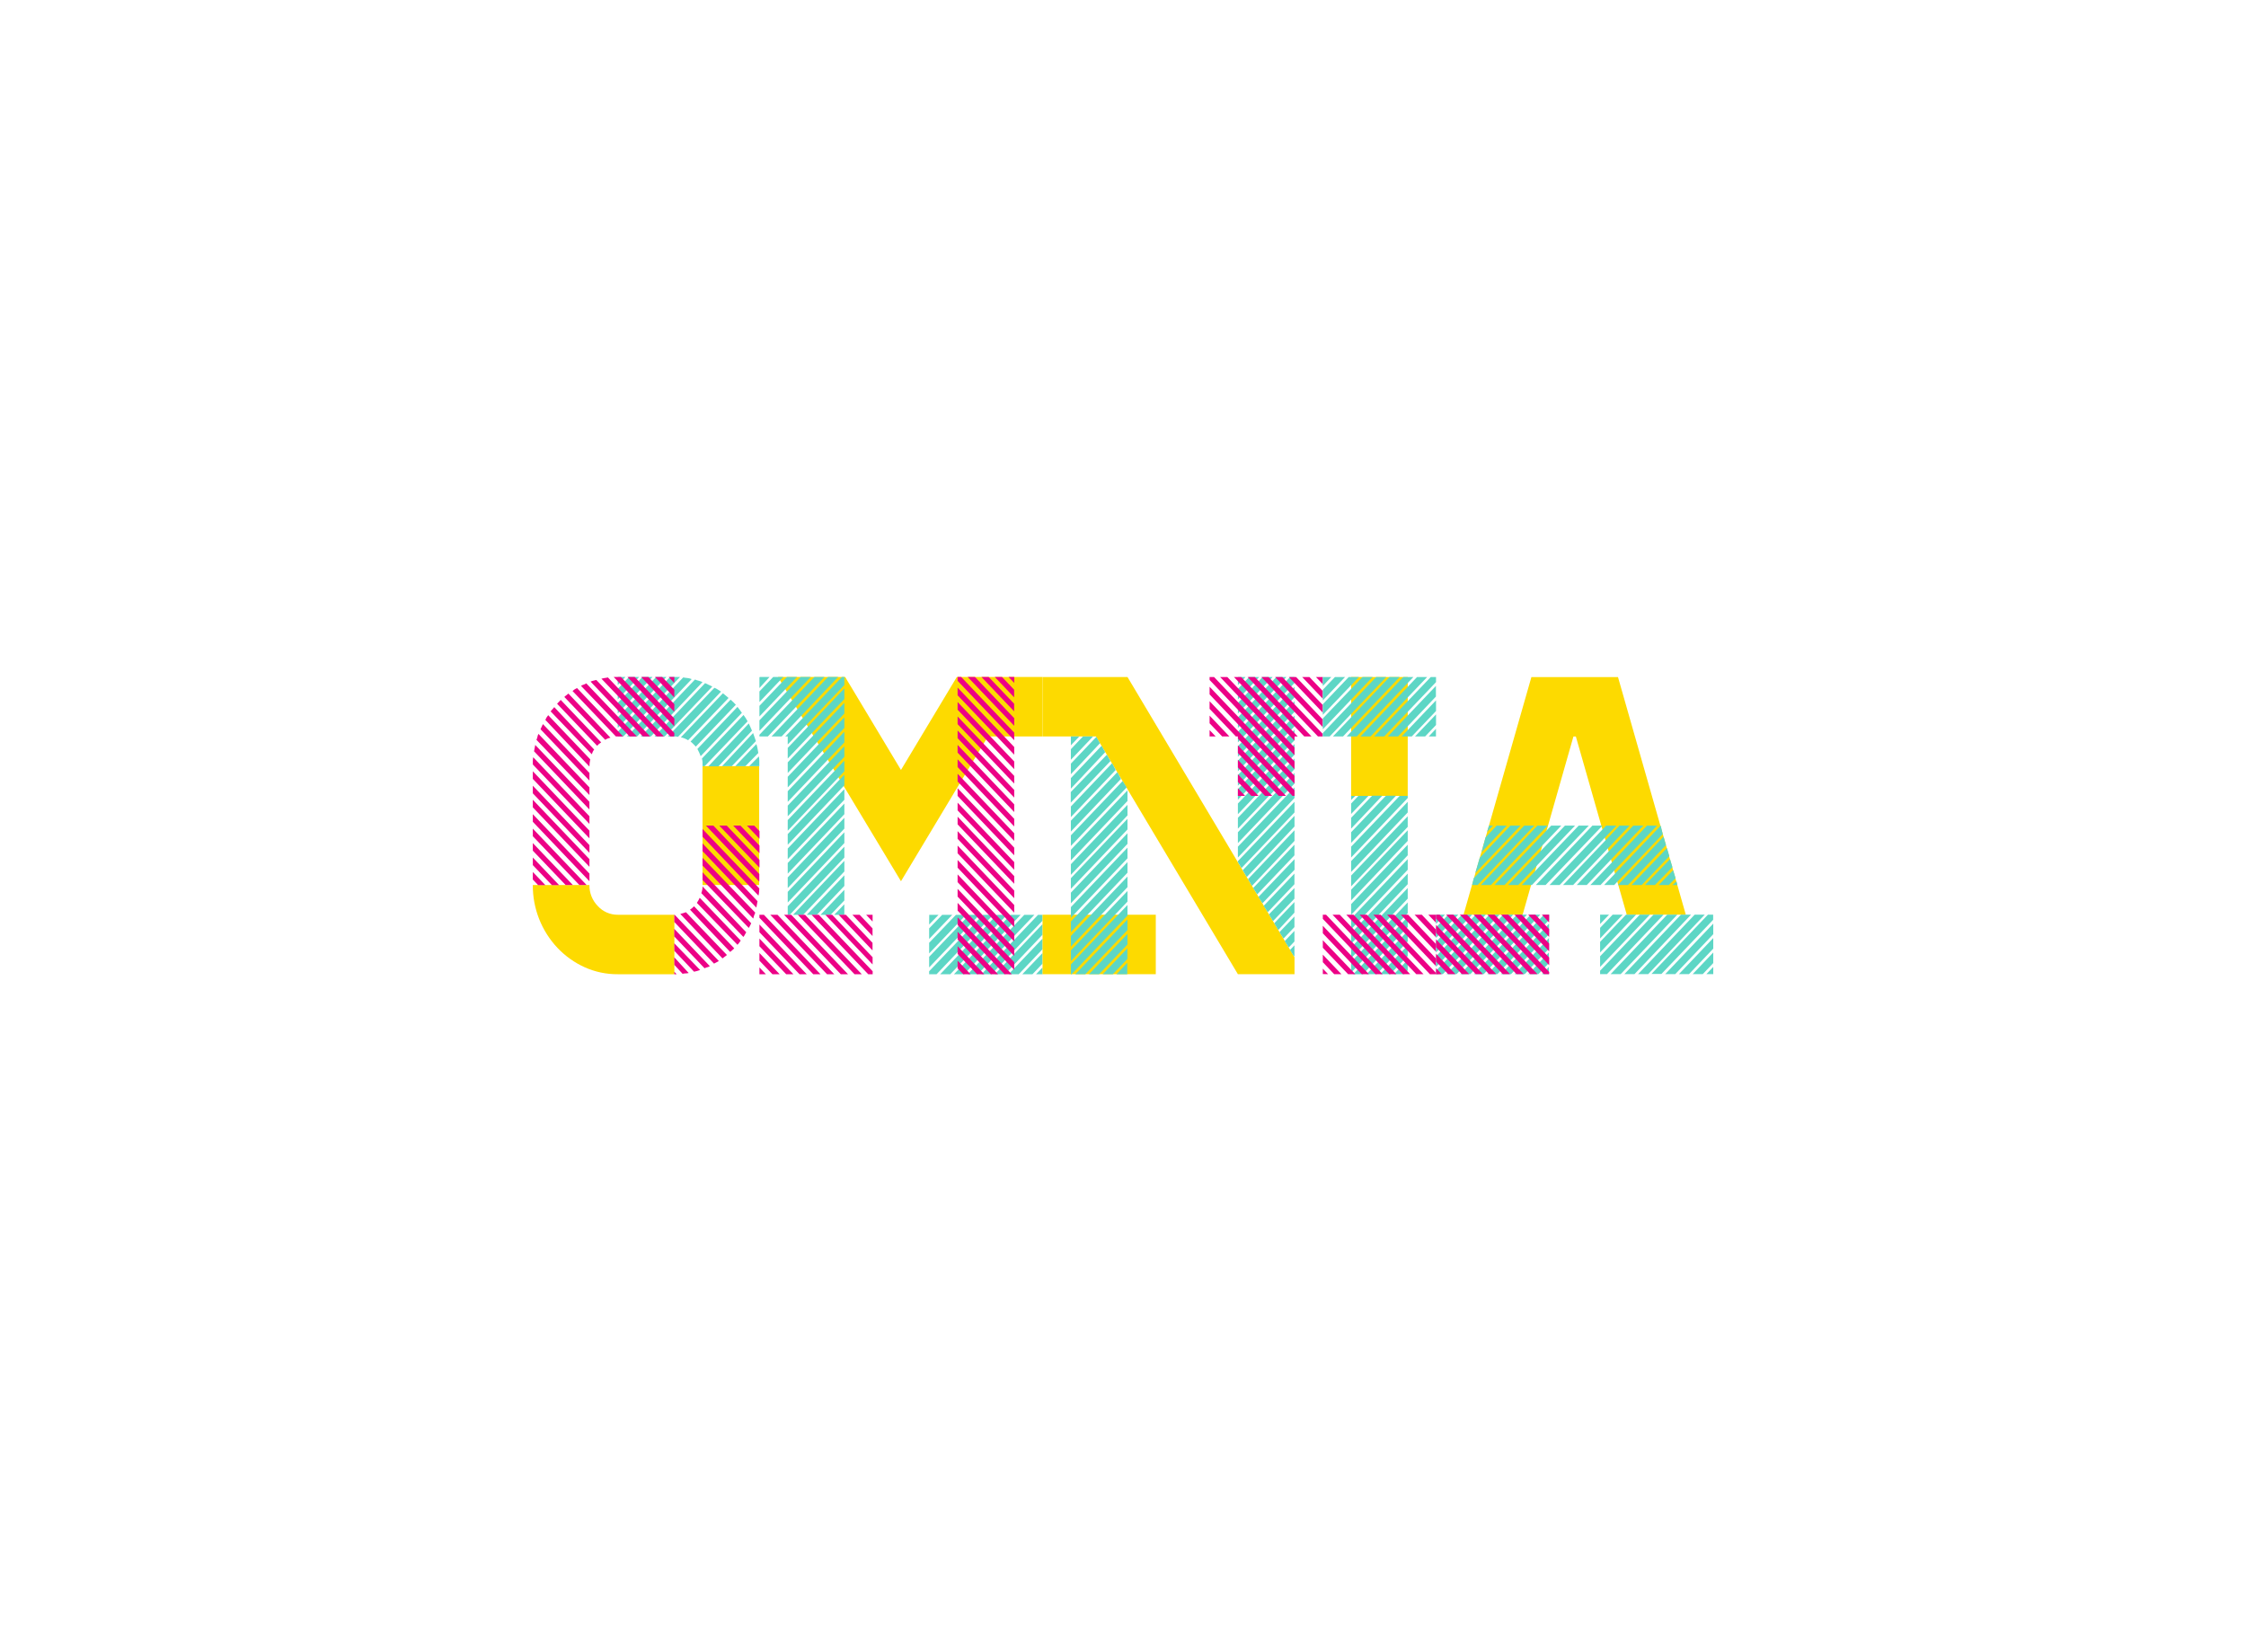
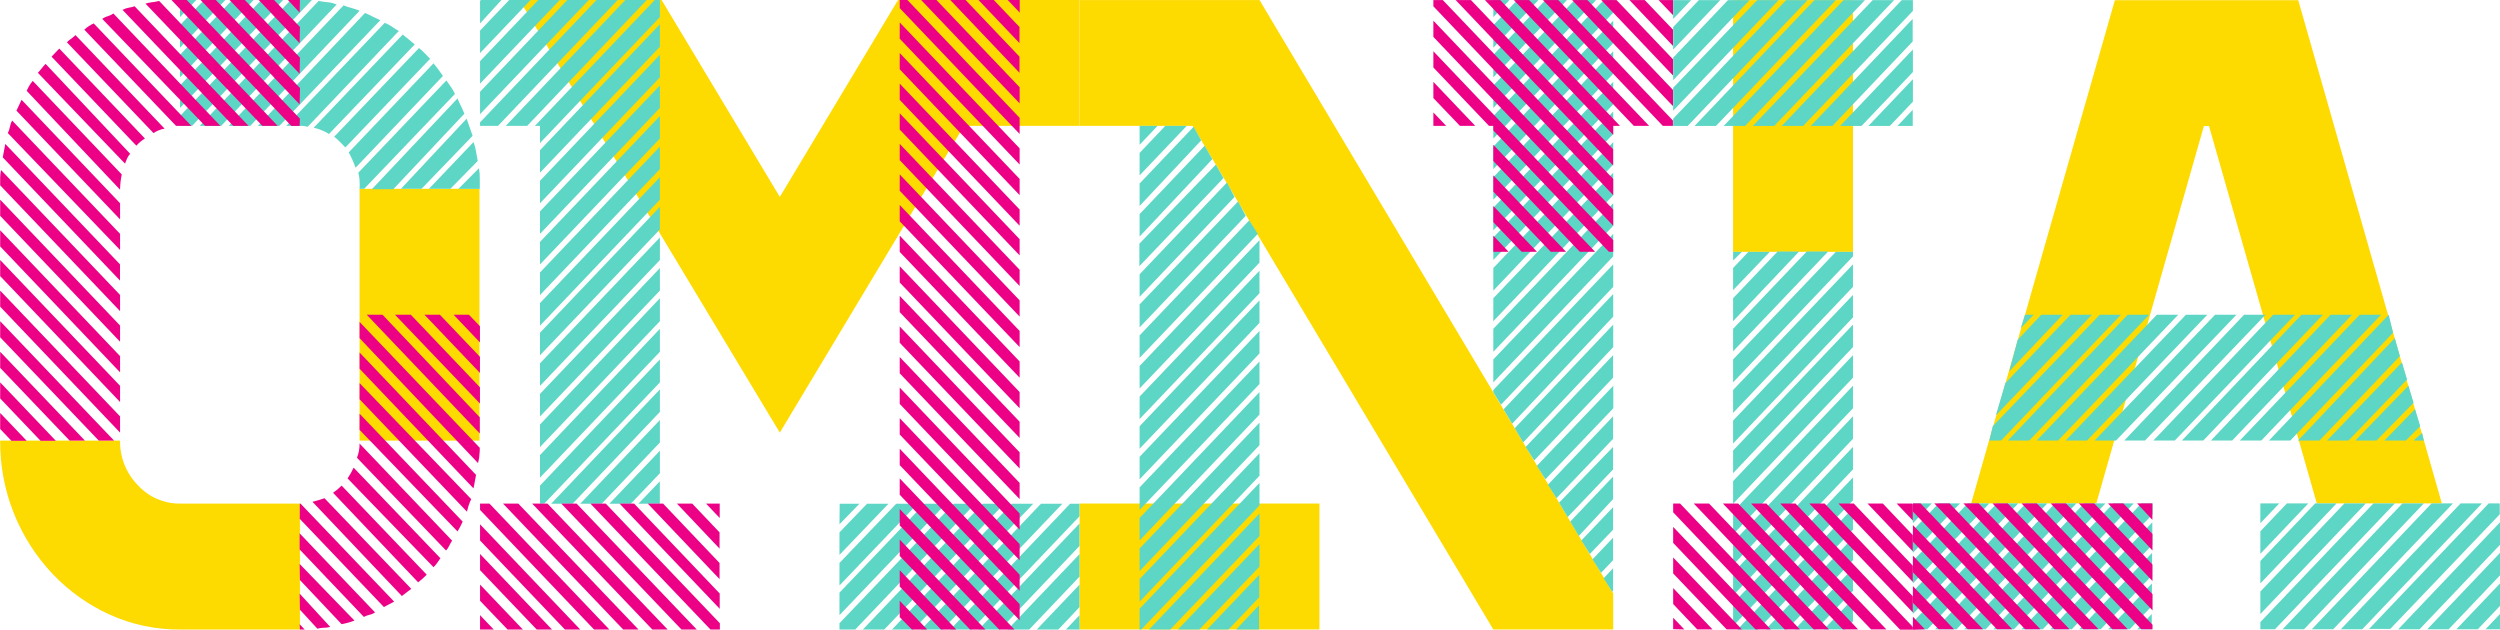
- <svg xmlns="http://www.w3.org/2000/svg" version="1.0" viewBox="0 0 340 250" color-interpolation-filters="sRGB" style="margin:auto">
-   <rect width="100%" height="100%" fill="none" class="background" />
-   <rect width="100%" height="100%" fill="url(#watermark)" class="watermarklayer" />
+ <svg xmlns="http://www.w3.org/2000/svg" version="1.0" viewBox="80.646 102.492 178.708 45" color-interpolation-filters="sRGB" style="margin:auto">
  <g fill="#333" class="iconlettersvg-g iconlettersvg">
    <g class="tp-name">
      <g transform="translate(80.646 102.492)" class="name-imagesvg">
        <path class="image-rect" fill="none" d="M0 0h34.309v45H0z" />
        <svg width="34.309" height="45" class="image-svg-svg primary" style="overflow:visible">
          <svg viewBox="0 0 62.72 82.32">
            <path d="M15.68 57.62A8.08 8.08 0 0 0 18 63.44a7.35 7.35 0 0 0 5.54 2.41H39.2v16.47H23.52a21.9 21.9 0 0 1-9.18-1.94 24 24 0 0 1-7.45-5.29A25.12 25.12 0 0 1 0 57.62zm47-32.93v32.93H47V24.69z" fill="#fdda00" />
            <path d="M40.77 0 25.09 16.46h-1.57v-1.29L38 0h2.8zM37 0 23.52 14.11v-2.94L34.16 0zm-3.85 0-9.63 10.11V7.17L30.35 0zm-3.7 0-5.93 6.23V3.29L26.66 0zm-3.8 0-2.13 2.23V0zm16 .12a9 9 0 0 0 1.18.17 4 4 0 0 1 1.17.3L28.9 16.46h-2.8zm3.26.58a6.4 6.4 0 0 0 1.09.36 7 7 0 0 1 1 .35L32.7 16.46h-2.8zm2.8 1a10 10 0 0 1 1 .47c.3.15.63.31 1 .47l-13.2 13.82h-2.8zm2.58 1.29a4.5 4.5 0 0 1 1 .53 7 7 0 0 0 .84.53L40.21 16.58a3.2 3.2 0 0 0-1-.12h-1.8zm2.35 1.53c.52.39 1 .82 1.57 1.29L43 17.52a6.4 6.4 0 0 0-2-.82zm2.13 1.76a8 8 0 0 1 .78.71c.23.23.45.47.67.7L45.14 19.28l-.68-.7a7 7 0 0 0-.78-.7zm1.9 2q.67.82 1.23 1.65l-11.42 12a14 14 0 0 0-.9-2zm1.68 2.24c.23.31.43.6.62.88a7.5 7.5 0 0 1 .5.88L47.6 24.69H47a8 8 0 0 0 0-1.05c0-.32-.09-.67-.16-1.06zm1.46 2.35a9 9 0 0 0 .45 1 10 10 0 0 1 .44 1l-9.29 9.87h-2.8zM61 15.52c.15.4.28.77.39 1.12s.24.72.39 1.12l-6.68 6.93h-2.69zm.9 3.06a6.3 6.3 0 0 1 .33 1.24c.08.43.15.84.22 1.23l-3.58 3.64h-2.8zm.71 3.42a7.3 7.3 0 0 1 .11 1.29v1.41h-2.8z" fill="#5dd6c5" />
            <path d="M0 24.23v-1a6 6 0 0 1 .11-1l15.57 16.34v2.12zm0 1.88 15.68 16.46v2.12L0 28.22zm0 4 15.68 16.46v2.12L0 32.22zM0 34l15.68 16.45v2.12L0 36.1zm0 4 15.68 16.45v2.12L0 40.1zm0 4 14.9 15.62h-2L0 44.1zm0 4 11.09 11.62h-2L0 48.1zm0 4 7.28 7.64h-2L0 52.1zm0 4 3.47 3.64h-2L0 56.09zm.67-35.18 15 15.75v2.12L.34 20.58zM1 17.4a3 3 0 0 0 .28-.82 2.8 2.8 0 0 1 .28-.82l14.12 14.82v2.11zm1.8-4.35 12.88 13.53v2.11L2.13 14.47zm.67-1.17a5 5 0 0 1 .79-1.3L15.9 22.81a10.6 10.6 0 0 0-.22 1.88v.12zm1.46-2.36c.15-.15.31-.35.5-.58a7 7 0 0 1 .51-.59L17 20.11a2.2 2.2 0 0 0-.39.59 7 7 0 0 0-.28.7zm2.8-3.17 11.2 11.76a5 5 0 0 0-1.12.94L6.72 7.41zm1-.82a3 3 0 0 1 .56-.47 6 6 0 0 0 .56-.47L21.5 16.82a3.8 3.8 0 0 0-1.45.58zM11 3.88a4.9 4.9 0 0 1 1.23-.82L25 16.46h-2zm2.35-1.41a2.1 2.1 0 0 1 .73-.35 2.4 2.4 0 0 0 .72-.36l14 14.7h-2zM16 1.29a2.7 2.7 0 0 1 .86-.29 4 4 0 0 0 .72-.18l14.9 15.64h-2zm3-.82a8 8 0 0 1 .84-.18c.26 0 .58-.09.95-.17l15.5 16.34h-2zm20.16 16h-1.08L22.4 0h2l14.8 15.52zm0-2.82L26.21 0h2l11 11.52zm0-4L30 0h2l7.2 7.53zm0-4L33.82 0h2l3.38 3.53zm0-4L37.63 0h1.57zm.11 64.2 12.25 12.82-1.34.71-11-11.53v-2zm-.11 3.89 9.86 10.34a1.7 1.7 0 0 1-.68.3 3 3 0 0 0-.78.29l-8.4-8.82zm0 4 7.17 7.41a9.3 9.3 0 0 1-1.68.47l-5.45-5.77zm0 3.88 4 4.36a3.2 3.2 0 0 1-.84.11 3.3 3.3 0 0 0-.84.12l-2.28-2.48zm0 4 .67.71h-.63zm1.68-16c.6-.15 1.12-.31 1.57-.47L53.76 77c-.23.16-.43.31-.62.47s-.39.31-.61.47zm2.69-1.18a7 7 0 0 0 1.12-.94l11.13 11.65a12 12 0 0 1-1.12 1zm1.9-1.88a9 9 0 0 0 .79-1.41L57.57 73c-.15.23-.3.45-.45.65a6 6 0 0 1-.45.52zm1.23-2.7A4.9 4.9 0 0 0 47 58l12.1 12.7a6 6 0 0 0-.4.7 2.2 2.2 0 0 1-.39.59zM47 42.1l15.72 16.46a7 7 0 0 1-.06 1c0 .28-.09.61-.17 1L47 44.22zm0 4 15.23 16-.33 1.77L47 48.22zm0 4 14.6 15.17a7 7 0 0 0-.34.82c-.07.24-.15.51-.22.82L47 52.21zm0 4 13.48 14.11a13 13 0 0 1-.67 1.29L47 56.21zm3-12.94 12.72 13.41v2.11L47.94 41.16zm3.7 0 9.07 9.52v2.12L51.63 41.16zm3.8 0 5.27 5.53v2.11l-7.28-7.64zm5.27 1.53v2.12l-3.47-3.65h2z" fill="#ec0186" />
          </svg>
        </svg>
      </g>
      <g transform="translate(114.956 102.492)" class="name-imagesvg">
        <path class="image-rect" fill="none" d="M0 0h42.868v45H0z" />
        <svg width="42.868" height="45" class="image-svg-svg primary" style="overflow:visible">
          <svg viewBox="0 0 78.4 82.32">
            <path d="M78.4 0v16.46H63.28L39.2 56.57 5.15 0h18.59L39.2 25.75 54.66 0z" fill="#fdda00" />
            <path d="M15.23 0H18L2.35 16.46H0V16zm-3.81 0h2.8L0 14.93V12zm-3.8 0h2.8L0 10.94V8zM3.81 0h2.8L0 6.94V4zM.11 0H2.8L0 3.06V.12zM19 0h2.8L6.16 16.46h-2.8zM7.17 16.46 22.85 0h.67v2.23L7.84 18.7v-2.24zm.67 6.12v-2.94L23.52 3.17v2.94zm0 4v-2.94L23.52 7.17v2.94zm0 4v-2.94l15.68-16.47v2.94zm0 4v-2.95l15.68-16.46v2.94zm0 4v-2.95l15.68-16.46v2.94zm0 4v-2.95l15.68-16.46v2.94zm0 3.88v-2.95l15.68-16.46V30zm0 4v-2.95l15.68-16.46V34zm0 4v-2.95l15.68-16.46V38zm0 4v-2.95L23.52 39v3zm0 4v-2.95L23.52 43v3zm0 3.41V63.5L23.52 47v3L8.4 65.85zm4.26 0H9.3l14.22-14.95v2.94zm3.8 0h-2.8l10.42-10.95v2.94zm3.81 0h-2.8l6.61-6.93v2.94zm1 0 2.8-2.93v2.93zm41.22 0h2.8L49.06 82.32H47v-.82zm-3.81 0h2.8L47 80.44V77.5zm-3.7 0h2.8L47 76.56v-2.94zm-3.81 0h2.8L47 72.56v-2.94zm-3.58 0h2.58L47 68.56zm18.7 0h2.81L52.86 82.32h-2.8zm3.81 0h2.8L56.67 82.32h-2.8zm3.81 0h2.8L60.48 82.32h-2.8zm3.81 0h1.24v1.63L64.29 82.32h-2.8zM68 82.32h-2.8l13.2-13.88v2.94zm3.81 0H69l9.41-9.88v2.94zm3.81 0H72.8l5.6-5.88v2.94zm2.8 0h-1.81l1.79-1.88z" fill="#5dd6c5" />
            <path d="M0 65.85h1.23l15.68 16.47h-2L0 66.68zm0 4.83v-2.12l13.1 13.76h-2zm0 3.88v-2.12l9.41 9.88h-2zm0 4v-2.12l5.6 5.88h-2zm0 3.76v-1.88l1.79 1.88zm3-16.47h2l15.72 16.47h-2zm3.81 0h2l15.72 16.47h-2zm3.81 0h2l15.72 16.47h-2zm3.81 0h2L31.36 81.5v.82h-1.23zm3.81 0h1.9l11.2 11.76v2zm3.69 0h2l7.39 7.77v2.11zm3.81 0h2l3.58 3.77v2.12zm5.6 1.89-1.79-1.89h1.79zM54.88 0h1l14.68 15.41v2.11L54.88 1.06zm0 5.06V2.94L70.56 19.4v2.12zm0 4V6.94L70.56 23.4v2.12zm0 4v-2.12L70.56 27.4v2.12zm0 3.88v-2.12l15.68 16.46v2.12zm0 4v-2.12l15.68 16.46v2.12zm0 4v-2.13l15.68 16.47v2.12zm0 4v-2.13l15.68 16.47v2.11zm0 4v-2.13l15.68 16.46v2.12zm0 4v-2.13l15.68 16.46v2.12zm0 3.88v-2.13l15.68 16.46v2.12zm0 4v-2.13l15.68 16.46v2.12zm0 4v-2.13l15.68 16.46v2.12zm0 4v-2.14l15.68 16.47v2.12zm0 4v-2.14l15.68 16.47v2.11zm0 4v-2.14l15.68 16.47v2.11zm0 3.88v-2.14L70.56 79v2.11zm0 4v-2.14l15 15.76h-2zm0 4v-2.14l11.2 11.76h-2zm0 4v-2.14l7.39 7.76h-2zm0 4v-2.14l3.59 3.76h-2zM57.68 0h2l10.88 11.41v2.11zm3.81 0h2l7.05 7.41v2.11zm3.69 0h2l3.36 3.53v2.11zM69 0h1.57v1.65z" fill="#ec0186" />
          </svg>
        </svg>
      </g>
      <g transform="translate(157.823 102.492)" class="name-imagesvg">
        <path class="image-rect" fill="none" d="M0 0h42.426v45H0z" />
        <svg width="42.426" height="45" class="image-svg-svg primary" style="overflow:visible">
          <svg viewBox="0 0 77.62 82.32">
            <path d="M69.78 77.61v4.71H54.1L14.78 16.46H0V0h23.52zM0 65.85h31.36v16.47H0z" fill="#fdda00" />
            <path d="M11.2 16.46H14l-6.16 6.47V20zm-3.36 0h2.35l-2.35 2.47zm7.06.12 1 1.77-8.06 8.58V24zm1.45 2.47 1 1.76-9.51 10.12V28zm1.46 2.47 1 1.76-11 11.53v-2.94zm1.45 2.35 1 1.88L7.84 38.81v-2.94zm1.46 2.47 1 1.88L7.84 42.81v-3zm1.46 2.47 1.12 1.77L7.84 46.8v-2.94zM7.84 50.8v-2.94L23.52 31.4v2.94zm0 4v-2.94L23.52 35.4v2.94zm0 3.88v-2.94l15.68-16.46v2.94zm0 4v-2.94l15.68-16.46v2.94zm0 4v-2.94l15.68-16.47v2.95zm0 4v-2.94l15.68-16.47v2.94zm0 4v-2.94l15.68-16.47v2.94zm0 4v-2.95l15.68-16.46v2.94zm0 3.65v-2.72l15.68-16.46v2.94L8.06 82.32zm4 0H9.07l14.45-15.18v2.94zm3.81 0h-2.8l10.67-11.18v2.94zm3.81 0h-2.8l6.83-7.17v2.94zm4 0h-3l3-3.18zM68.55 0h1.23v1.65L54.1 18.11v-2.94zm-3.81 0h2.8L54.1 14.11v-2.94zm-3.81 0h2.8L54.1 10.11V7.17zm-3.7 0H60l-5.9 6.23V3.29zM54.1 0h2.12L54.1 2.23zm0 22.11v-2.94L69.78 2.7v2.94zm0 4v-2.94L69.78 6.7v2.94zm0 4v-2.95L69.78 10.7v2.94zm0 3.89v-2.95l15.68-16.47v2.94zm0 4v-2.95l15.68-16.47v2.94zm0 4v-3l15.68-16.42v2.94zm0 4v-3l15.68-16.42v2.94zm0 4v-3l15.68-16.42v2.94zm0 1.29V51l15.68-16.43v2.94L55.1 52.92zm2.46 4.12-1.12-1.88 14.34-15.08v2.95zM58 57.86 56.9 56l12.88-13.55v2.94zm1.45 2.35-1.12-1.76 11.43-12v2.94zm1.46 2.47-1.12-1.76 10-10.47v2.94zm1.45 2.47-1.12-1.76 8.52-8.94v2.94zm1.46 2.47-1.12-1.88 7.06-7.29v2.94zm1.46 2.47-1.12-1.88 5.6-5.88v2.94zm1.45 2.35-1.12-1.76 4.15-4.35v2.94zm1.46 2.47-1.12-1.76 2.69-2.83v2.94zm1.45 2.47-1.11-1.76 1.23-1.3v2.94z" fill="#5dd6c5" />
            <path d="M46.26 0h1.23l22.29 23.4v2.12L46.26.82zm0 4.82V2.7l23.52 24.7v2.12zm0 4V6.7l23.52 24.7v1.53h-.56L54.1 17.05v-.59h-.56zm0 4V10.7l5.48 5.76h-2zm0 3.64V14.7l1.68 1.76zM49.17 0h2l18.6 19.52v2.12zM53 0h2l15.67 16.46h-.89v1.18zm1.1 21.05v-2.12l13.32 14h-2zm0 4v-2.12l9.52 10h-2zm0 4v-2.12l5.71 6h-2zm0 3.88v-2.12l2 2.12zM56.78 0h2l15.7 16.46h-2zm3.81 0h2l15 15.76v.7h-1.32zm3.81 0h2l11.2 11.76v2.12zm3.81 0h2l7.4 7.76v2.12zm3.69 0h2l3.7 3.88V6zm3.81 0h1.91v2z" fill="#ec0186" />
          </svg>
        </svg>
      </g>
      <g transform="translate(200.249 102.492)" class="name-imagesvg">
        <path class="image-rect" fill="none" d="M0 0h17.137v45H0z" />
        <svg width="17.137" height="45" class="image-svg-svg primary" style="overflow:visible">
          <svg viewBox="0 0 31.36 82.32">
            <path d="M23.52 0v32.93H7.84V0z" fill="#fdda00" />
            <path d="M14.78 0h2.8L1.9 16.46H0v-.94zM11 0h2.8L0 14.47v-3zM7.17 0H10L0 10.47V7.53zM3.36 0h2.8L0 6.47V3.53zM0 0h2.35L0 2.47zm18.48 0h2.8L5.6 16.46H2.8zm6.61 0L9.41 16.46h-2.8L22.29 0zM7.84 47l13.44-14.07h2.24v.59L7.84 50zm0-1.06V43l9.63-10.11h2.8zm0-6.94 5.82-6.11h2.81L7.84 42zm0-1.06v-2.89l2-2.12h2.8zm0-3.88v-1.13H9zm0 19.94v-3l15.68-16.43v2.94zm0 4v-3l15.68-16.43v2.94zm0 3.88v-2.96l15.68-16.47v2.94zm0 4v-2.96l15.68-16.47v2.94zm0 4v-2.97l15.68-16.46v2.94zm0 4v-2.97l15.68-16.46v2.94zm0 4v-2.97l15.68-16.46v2.94zm0 4v-2.97l15.68-16.47v3zm3.25.47H8.4l15.12-15.91v2.83zM28.9 0h-2.8L10.42 16.46h2.8zm-14 82.32h-2.8l11.42-12v2.94zM29.9 0h1.46v1.41L17 16.46h-2.8zM18.7 82.32h-2.8l7.62-8v2.94zm2.13-65.86H18l13.33-14v2.95zm1.68 65.86h-2.8l3.81-4v2.94zm2.13-65.86h-2.8l9.52-10v2.95zm3.7 0h-2.8l5.82-6.11v2.94zm3 0h-2l2-2.11z" fill="#5dd6c5" />
            <path d="M0 65.85h.9l15.68 16.47h-2L0 67zM0 71v-2.09l12.77 13.41h-2zm0 4v-2.09l9 9.41H7zm0 4v-2.09l5.15 5.41h-2zm0 3.29v-1.5l1.46 1.53zm2.69-16.44h2l15.69 16.47h-2zm3.81 0h2l15.69 16.47h-2zm3.69 0h2l15.7 16.47h-2zm3.81 0h2L31.36 82v.35h-1.68zm3.81 0h2L31.36 78v2.11zm3.81 0h2L31.36 74v2.12zm3.8 0h2L31.36 70v2.12zm5.83 0 .11.12v2.12l-2.13-2.24z" fill="#ec0186" />
          </svg>
        </svg>
      </g>
      <g transform="translate(217.386 102.492)" class="name-imagesvg">
        <path class="image-rect" fill="none" d="M0 0h41.968v45H0z" />
        <svg width="41.968" height="45" class="image-svg-svg primary" style="overflow:visible">
          <svg viewBox="0 0 76.83 82.32">
            <path d="M69.22 65.85H52.86L38.75 16.46h-.67L24 65.85H7.62L26.43 0h24z" fill="#fdda00" />
            <path d="M14.78 65.85h2.81L1.9 82.32H0v-.94zm-3.8 0h2.8L0 80.32v-2.94zm-3.81 0H10L0 76.32v-2.94zm-3.81 0h2.8L0 72.32v-2.94zm-3.36 0h2.47L0 68.44zm18.59 0h2.8L5.71 82.32h-2.8zm3.81 0h2.8L9.52 82.32h-2.8zm4.82-24.69L11.54 57.62H10l.45-1.88 14-14.58zm-1 24.69h2.68L13.22 82.32h-2.69zm-5.6-24.69h2.8L10.86 54.33l1.24-4.23zm-5.39 16.46h-2.8l15.68-16.46h2.8zm1.57-16.46h2.8l-7 7.41 1.11-4.12zm-2.13 0h1.12l-1.68 1.76zm-.45 41.16L29.9 65.85h1.46v1.42L17 82.32zM19 57.62h-2.8l15.72-16.46h2.8zm1.79 24.7H18l13.33-14v2.94zm2-24.7h-2.8l15.74-16.46h2.8zm1.79 24.7h-2.8l9.52-10v2.94zm2-24.7h-2.8l15.76-16.46h2.8zm1.79 24.7h-2.8l5.71-6v2.94zm2-24.7h-2.71l15.68-16.46h2.8zm.89 24.7h-1.9l1.9-2zm15.89-41.16H50L34.27 57.62h-2.8zm3.7 0h2.8L38 57.62h-2.8zm3.81 0h2.8L41.78 57.62H39zm6.6 0L45.59 57.62h-2.81l15.69-16.46zm-1 24.69h2.8L47.38 82.32h-1.91v-.94zM45.47 80.32v-2.94l11-11.53h2.8zm0-4v-2.94l7.17-7.53h2.8zm0-3.88V69.5l3.47-3.65h2.8zm0-4v-2.59h2.47zm3.92-10.82h-2.8l15.68-16.46.56 2.35zm14.67 8.23h2.8L51.18 82.32h-2.8zM53.2 57.62h-2.8l12.66-13.4.67 2.35zm14.67 8.23h2.8L55 82.32h-2.8zM57 57.62h-2.8L64 47.39l.67 2.24zm14.67 8.23h2.8L58.8 82.32H56zm-11-8.23H57.9l6.95-7.17.67 2.23zm14.68 8.23h1.45v1.42l-14.33 15H59.7zm-10.84-8.23h-2.8l4-4.11.68 2.23zm1.79 24.7h-2.79l13.32-14v2.94zm.56-24.7h-1.34l1.12-1zm3.25 24.7h-2.8l9.52-10v2.94zm3.81 0h-2.8l5.71-6v2.94zm2.91 0h-1.9l1.9-2z" fill="#5dd6c5" />
            <path d="M0 65.85h1l15.69 16.47h-2L0 66.91zm0 5v-2.17l13 13.64h-2zm0 4v-2.17l9.18 9.64h-2zm0 4v-2.18l5.38 5.65h-2zm0 3.53v-1.71l1.57 1.65zm2.8-16.53h2l15.7 16.47h-2zm3.81 0h2L24.3 82.32h-2zm3.81 0h2l15.69 16.47h-2zm3.8 0h2l15.14 15.88v.59H29.9zm3.81 0h2l11.33 11.88v2.12zm3.7 0h2l7.62 8V76zm3.81 0h2l3.81 4V72zm3.8 0h2V68z" fill="#ec0186" />
          </svg>
        </svg>
      </g>
    </g>
  </g>
</svg>
